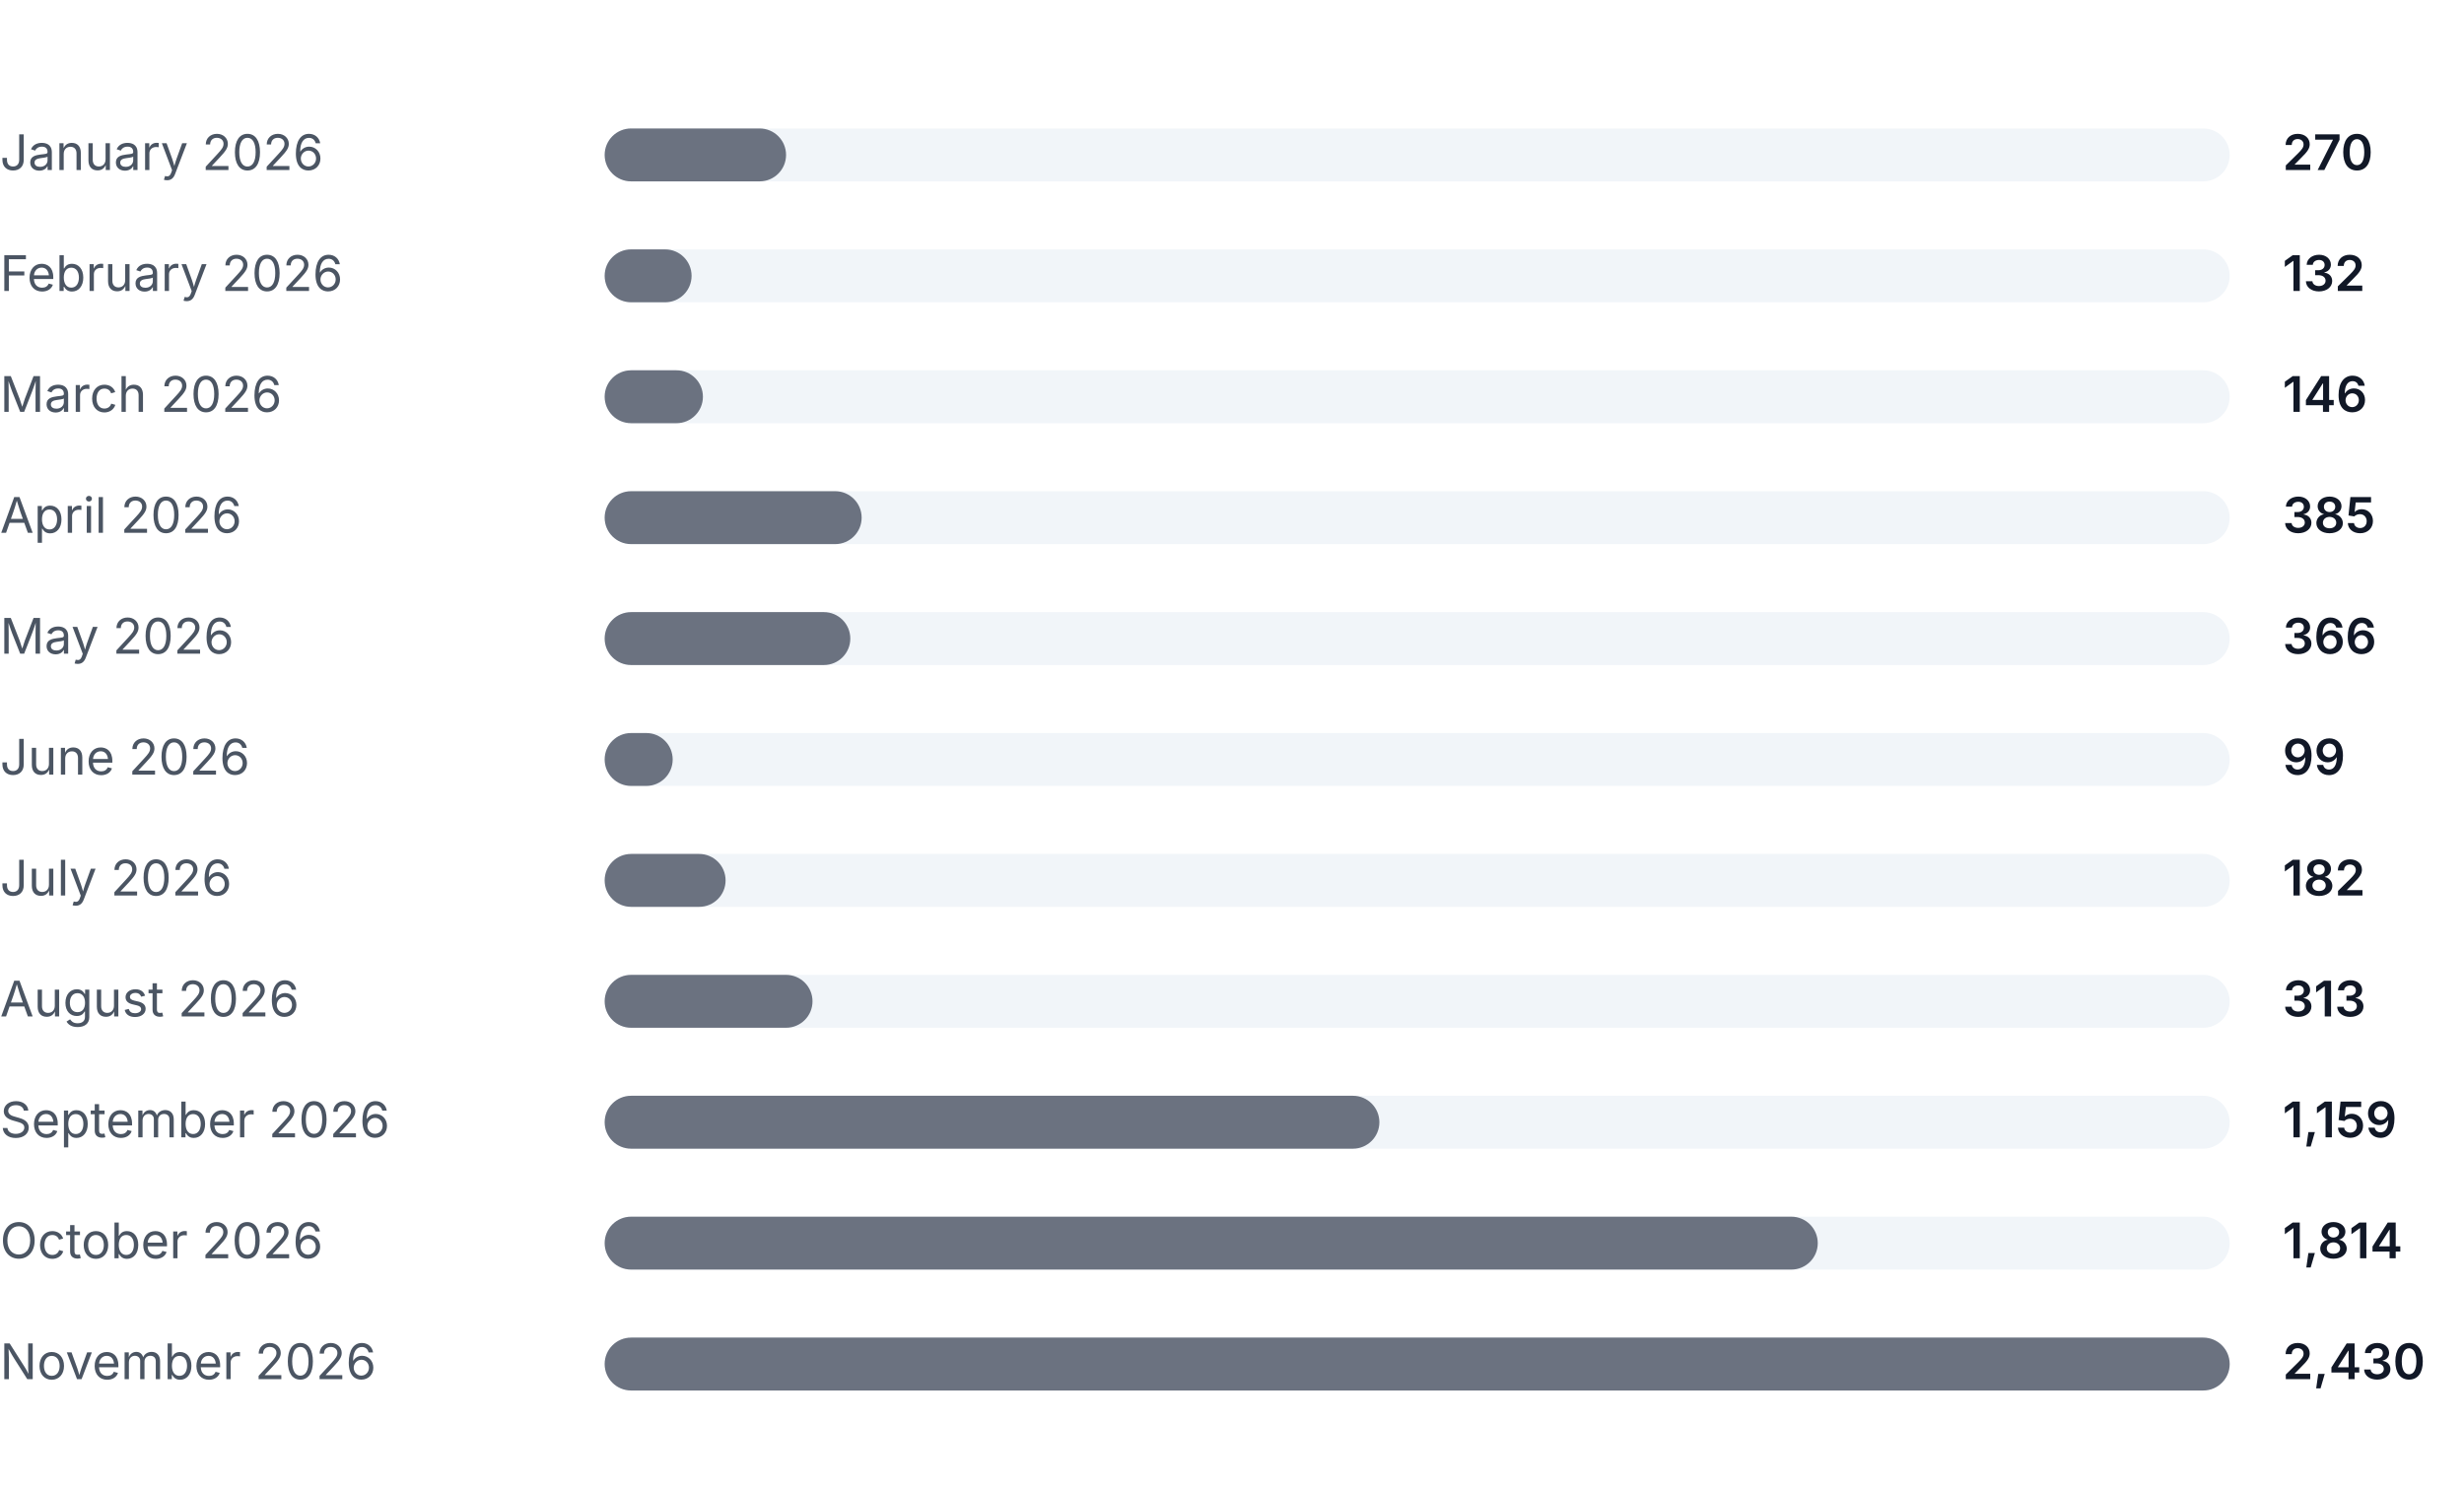
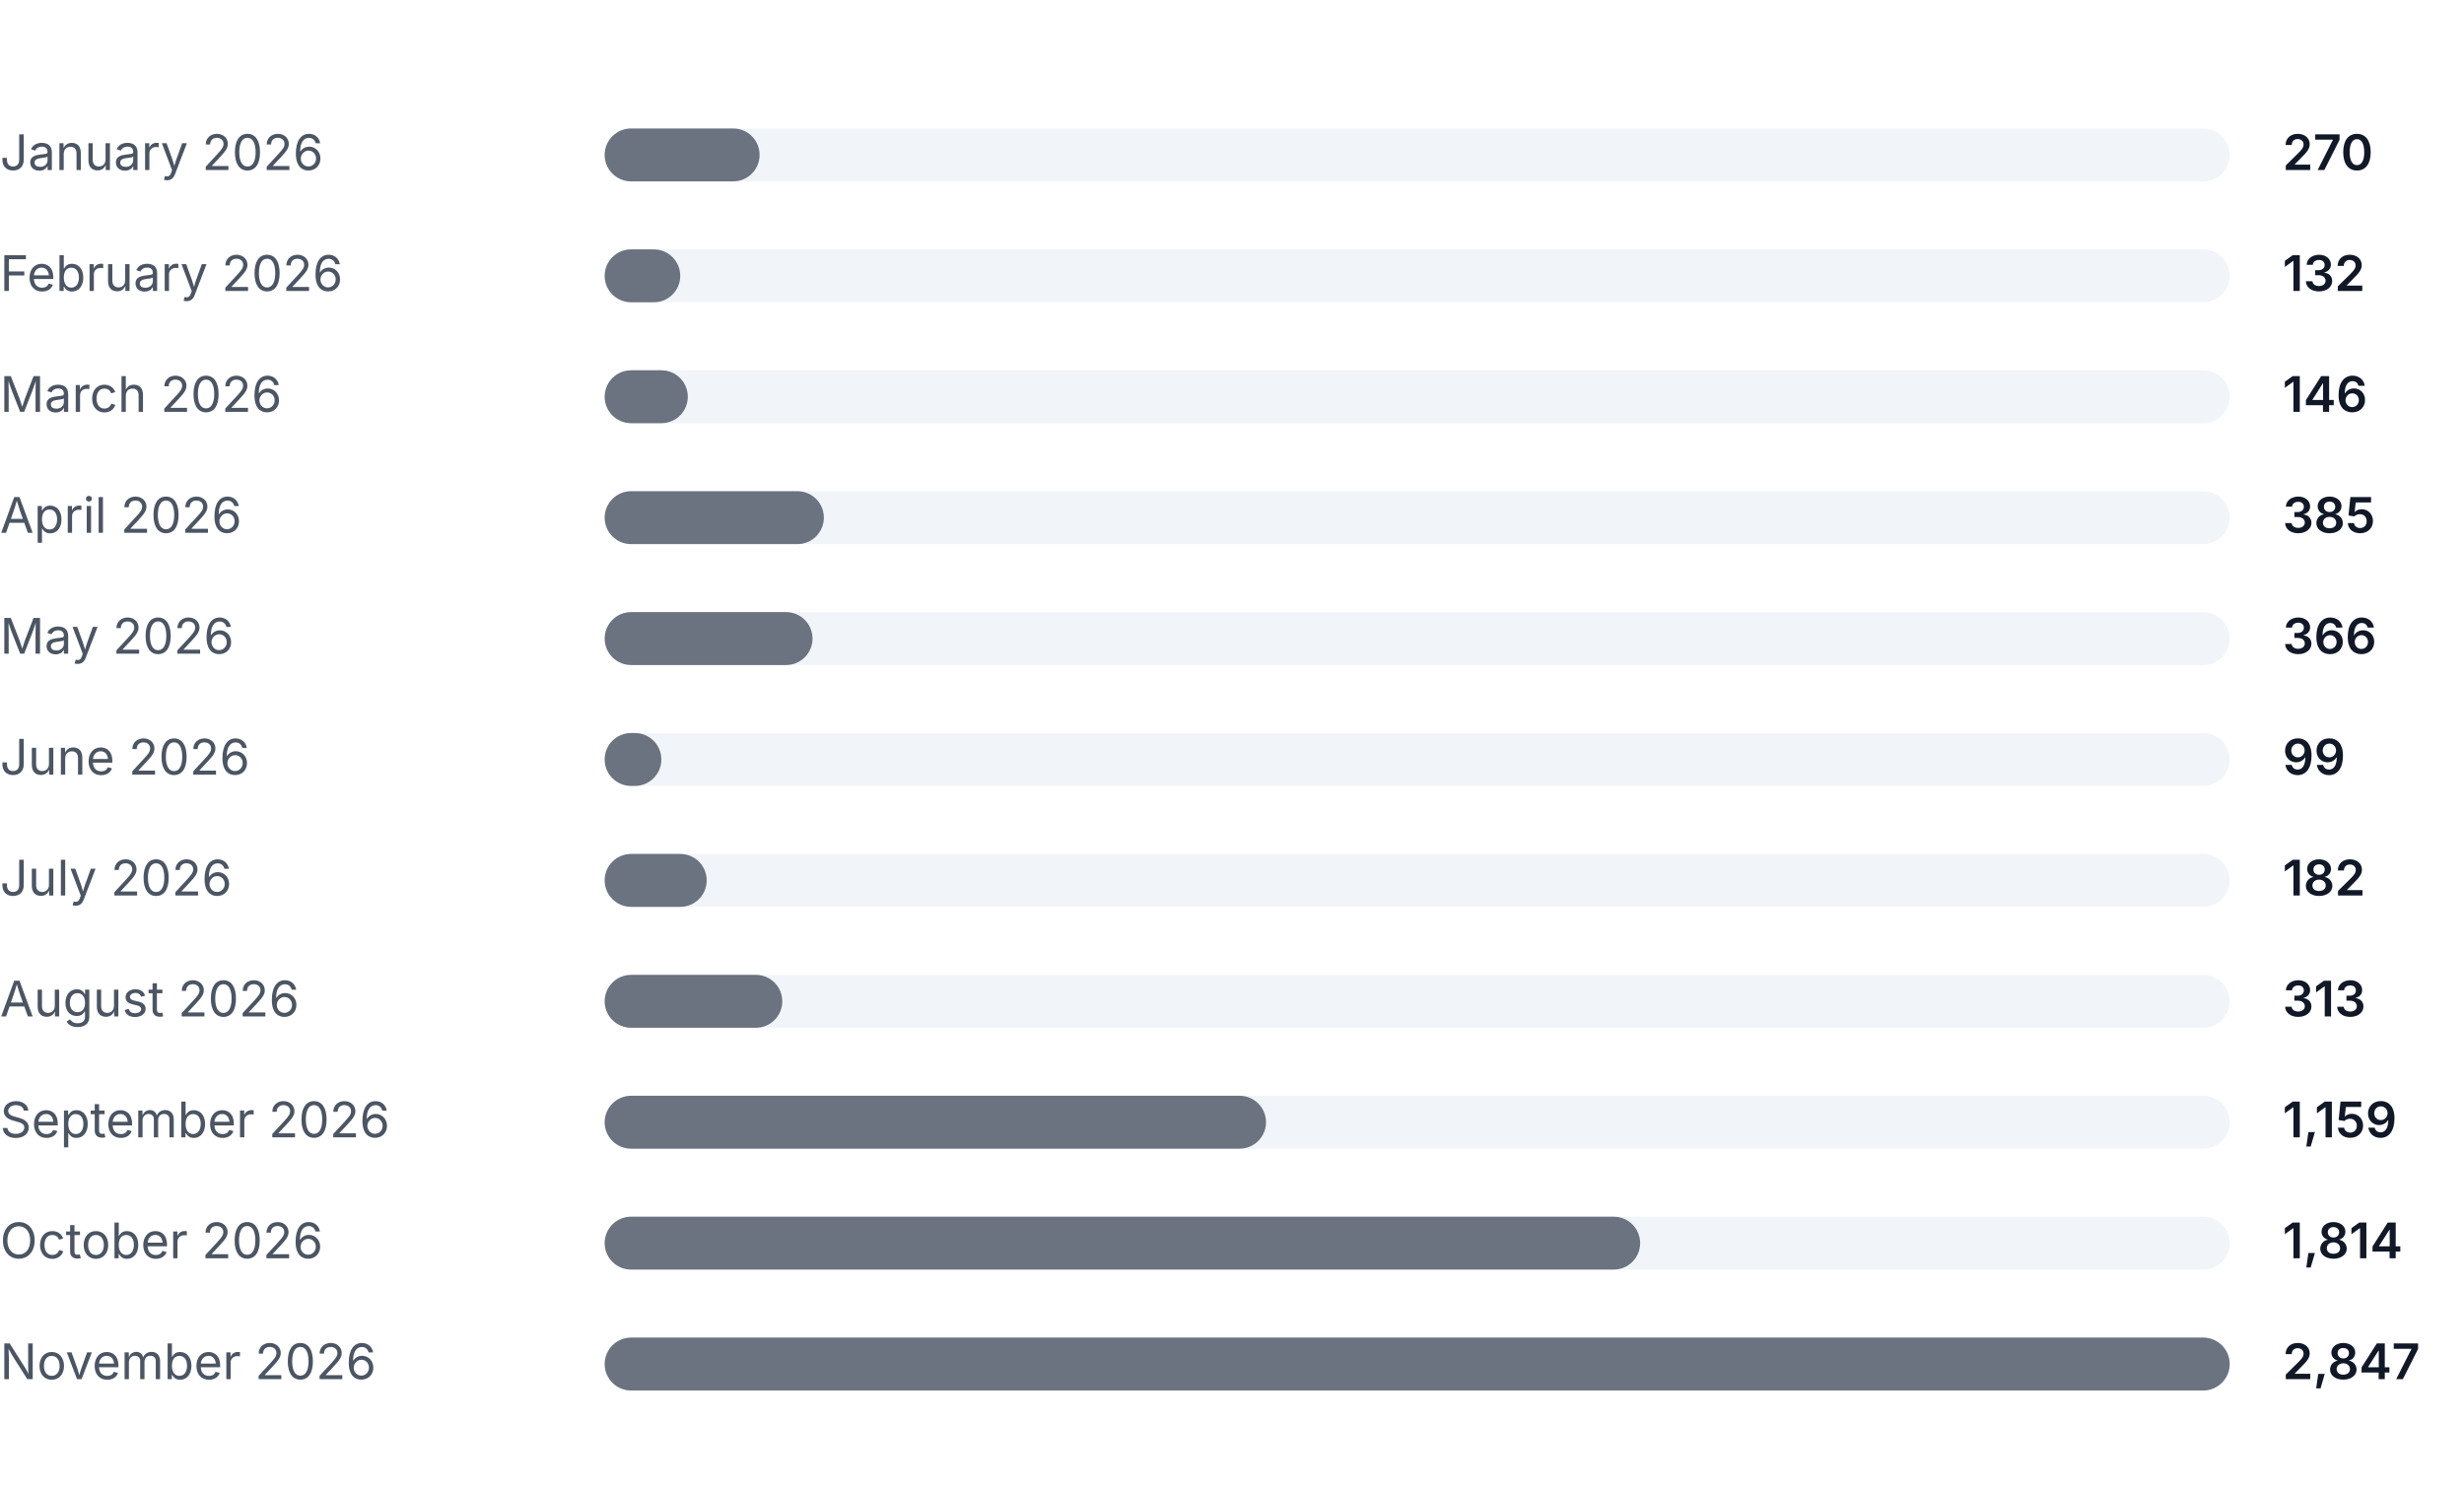
<svg class="study-chart" viewBox="0 0 652 394" role="img" aria-labelledby="volume-chart-title">
  <g>
    <text x="0" y="45" font-family="Inter, Segoe UI, Helvetica, Arial, sans-serif" font-size="13" fill="#4b5563">January 2026</text>
    <rect x="160" y="34" width="430" height="14" rx="7" fill="#f1f5f9" />
-     <rect x="160" y="34" width="48" height="14" rx="7" fill="#6b7280" />
+     <rect x="160" y="34" width="41" height="14" rx="7" fill="#6b7280" />
    <text x="604" y="45" font-family="Inter, Segoe UI, Helvetica, Arial, sans-serif" font-size="13" font-weight="600" fill="#111827">270</text>
  </g>
  <g>
    <text x="0" y="77" font-family="Inter, Segoe UI, Helvetica, Arial, sans-serif" font-size="13" fill="#4b5563">February 2026</text>
    <rect x="160" y="66" width="430" height="14" rx="7" fill="#f1f5f9" />
-     <rect x="160" y="66" width="23" height="14" rx="7" fill="#6b7280" />
+     <rect x="160" y="66" width="20" height="14" rx="7" fill="#6b7280" />
    <text x="604" y="77" font-family="Inter, Segoe UI, Helvetica, Arial, sans-serif" font-size="13" font-weight="600" fill="#111827">132</text>
  </g>
  <g>
    <text x="0" y="109" font-family="Inter, Segoe UI, Helvetica, Arial, sans-serif" font-size="13" fill="#4b5563">March 2026</text>
    <rect x="160" y="98" width="430" height="14" rx="7" fill="#f1f5f9" />
-     <rect x="160" y="98" width="26" height="14" rx="7" fill="#6b7280" />
+     <rect x="160" y="98" width="22" height="14" rx="7" fill="#6b7280" />
    <text x="604" y="109" font-family="Inter, Segoe UI, Helvetica, Arial, sans-serif" font-size="13" font-weight="600" fill="#111827">146</text>
  </g>
  <g>
    <text x="0" y="141" font-family="Inter, Segoe UI, Helvetica, Arial, sans-serif" font-size="13" fill="#4b5563">April 2026</text>
    <rect x="160" y="130" width="430" height="14" rx="7" fill="#f1f5f9" />
-     <rect x="160" y="130" width="68" height="14" rx="7" fill="#6b7280" />
+     <rect x="160" y="130" width="58" height="14" rx="7" fill="#6b7280" />
    <text x="604" y="141" font-family="Inter, Segoe UI, Helvetica, Arial, sans-serif" font-size="13" font-weight="600" fill="#111827">385</text>
  </g>
  <g>
    <text x="0" y="173" font-family="Inter, Segoe UI, Helvetica, Arial, sans-serif" font-size="13" fill="#4b5563">May 2026</text>
    <rect x="160" y="162" width="430" height="14" rx="7" fill="#f1f5f9" />
-     <rect x="160" y="162" width="65" height="14" rx="7" fill="#6b7280" />
+     <rect x="160" y="162" width="55" height="14" rx="7" fill="#6b7280" />
    <text x="604" y="173" font-family="Inter, Segoe UI, Helvetica, Arial, sans-serif" font-size="13" font-weight="600" fill="#111827">366</text>
  </g>
  <g>
    <text x="0" y="205" font-family="Inter, Segoe UI, Helvetica, Arial, sans-serif" font-size="13" fill="#4b5563">June 2026</text>
    <rect x="160" y="194" width="430" height="14" rx="7" fill="#f1f5f9" />
-     <rect x="160" y="194" width="18" height="14" rx="7" fill="#6b7280" />
+     <rect x="160" y="194" width="15" height="14" rx="7" fill="#6b7280" />
    <text x="604" y="205" font-family="Inter, Segoe UI, Helvetica, Arial, sans-serif" font-size="13" font-weight="600" fill="#111827">99</text>
  </g>
  <g>
    <text x="0" y="237" font-family="Inter, Segoe UI, Helvetica, Arial, sans-serif" font-size="13" fill="#4b5563">July 2026</text>
    <rect x="160" y="226" width="430" height="14" rx="7" fill="#f1f5f9" />
-     <rect x="160" y="226" width="32" height="14" rx="7" fill="#6b7280" />
+     <rect x="160" y="226" width="27" height="14" rx="7" fill="#6b7280" />
    <text x="604" y="237" font-family="Inter, Segoe UI, Helvetica, Arial, sans-serif" font-size="13" font-weight="600" fill="#111827">182</text>
  </g>
  <g>
    <text x="0" y="269" font-family="Inter, Segoe UI, Helvetica, Arial, sans-serif" font-size="13" fill="#4b5563">August 2026</text>
    <rect x="160" y="258" width="430" height="14" rx="7" fill="#f1f5f9" />
-     <rect x="160" y="258" width="55" height="14" rx="7" fill="#6b7280" />
+     <rect x="160" y="258" width="47" height="14" rx="7" fill="#6b7280" />
    <text x="604" y="269" font-family="Inter, Segoe UI, Helvetica, Arial, sans-serif" font-size="13" font-weight="600" fill="#111827">313</text>
  </g>
  <g>
    <text x="0" y="301" font-family="Inter, Segoe UI, Helvetica, Arial, sans-serif" font-size="13" fill="#4b5563">September 2026</text>
    <rect x="160" y="290" width="430" height="14" rx="7" fill="#f1f5f9" />
-     <rect x="160" y="290" width="205" height="14" rx="7" fill="#6b7280" />
+     <rect x="160" y="290" width="175" height="14" rx="7" fill="#6b7280" />
    <text x="604" y="301" font-family="Inter, Segoe UI, Helvetica, Arial, sans-serif" font-size="13" font-weight="600" fill="#111827">1,159</text>
  </g>
  <g>
    <text x="0" y="333" font-family="Inter, Segoe UI, Helvetica, Arial, sans-serif" font-size="13" fill="#4b5563">October 2026</text>
    <rect x="160" y="322" width="430" height="14" rx="7" fill="#f1f5f9" />
-     <rect x="160" y="322" width="321" height="14" rx="7" fill="#6b7280" />
+     <rect x="160" y="322" width="274" height="14" rx="7" fill="#6b7280" />
    <text x="604" y="333" font-family="Inter, Segoe UI, Helvetica, Arial, sans-serif" font-size="13" font-weight="600" fill="#111827">1,814</text>
  </g>
  <g>
    <text x="0" y="365" font-family="Inter, Segoe UI, Helvetica, Arial, sans-serif" font-size="13" fill="#4b5563">November 2026</text>
    <rect x="160" y="354" width="430" height="14" rx="7" fill="#f1f5f9" />
    <rect x="160" y="354" width="430" height="14" rx="7" fill="#6b7280" />
-     <text x="604" y="365" font-family="Inter, Segoe UI, Helvetica, Arial, sans-serif" font-size="13" font-weight="600" fill="#111827">2,430</text>
+     <text x="604" y="365" font-family="Inter, Segoe UI, Helvetica, Arial, sans-serif" font-size="13" font-weight="600" fill="#111827">2,847</text>
  </g>
</svg>
